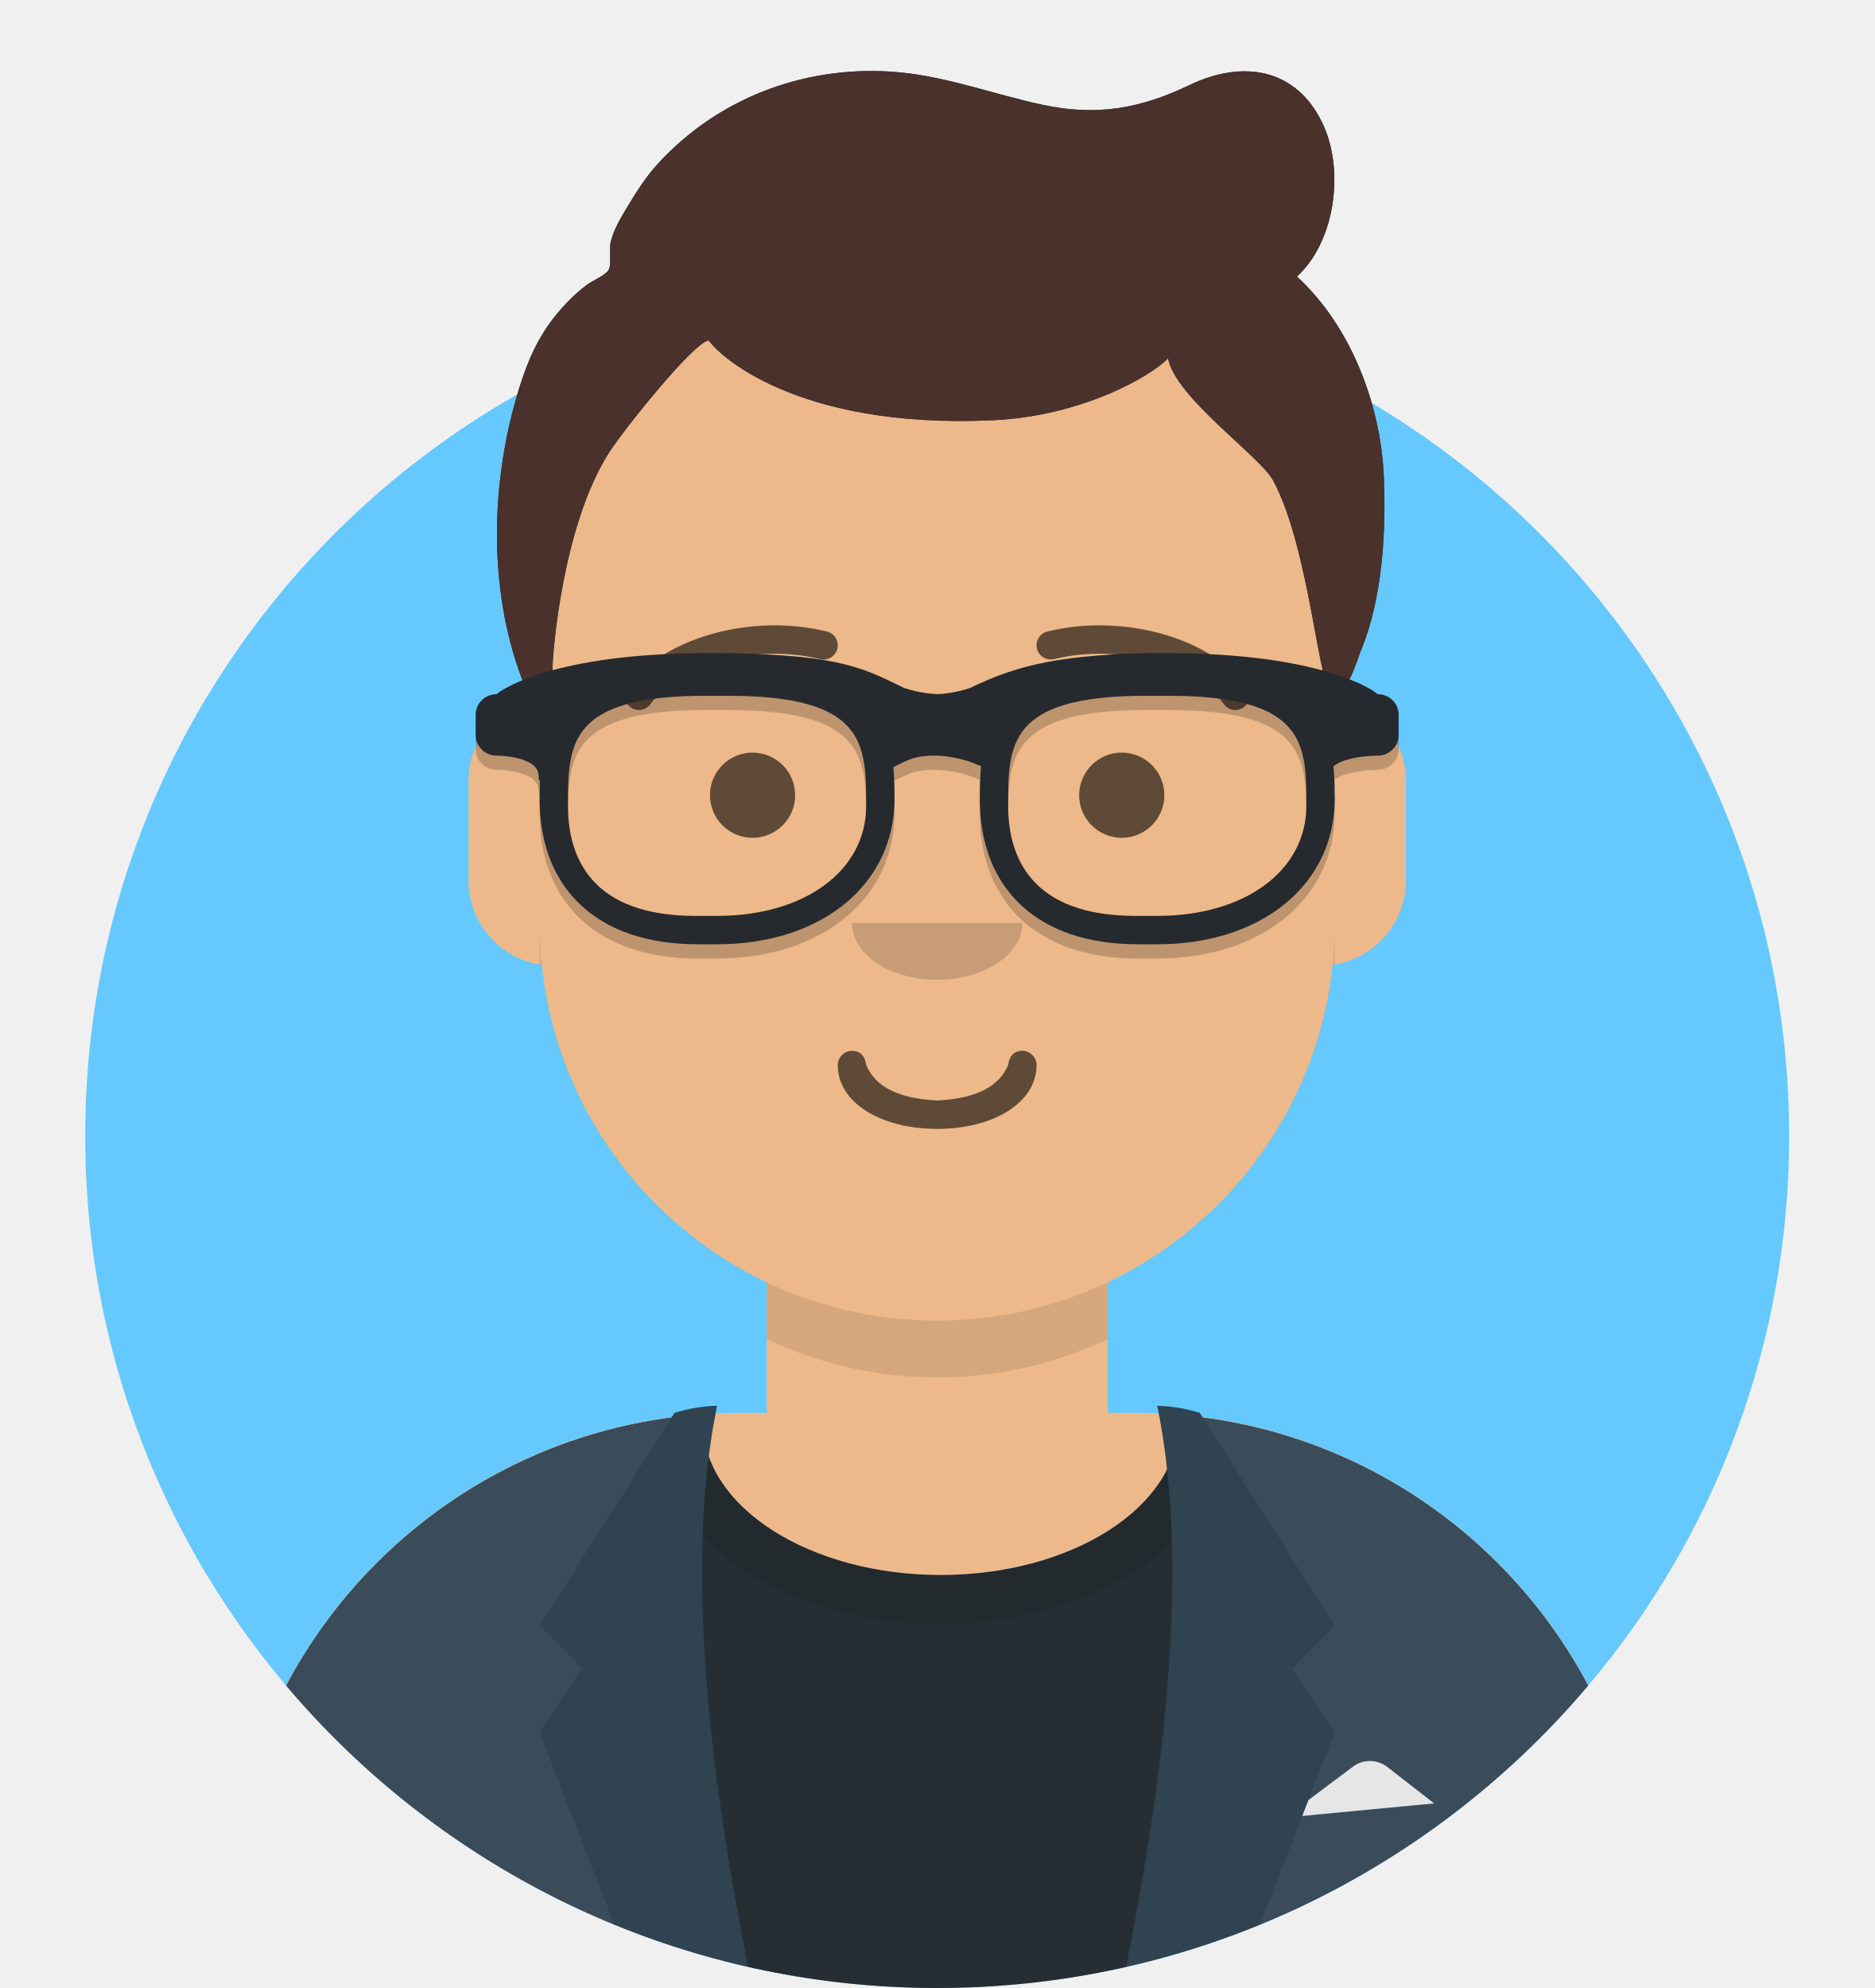
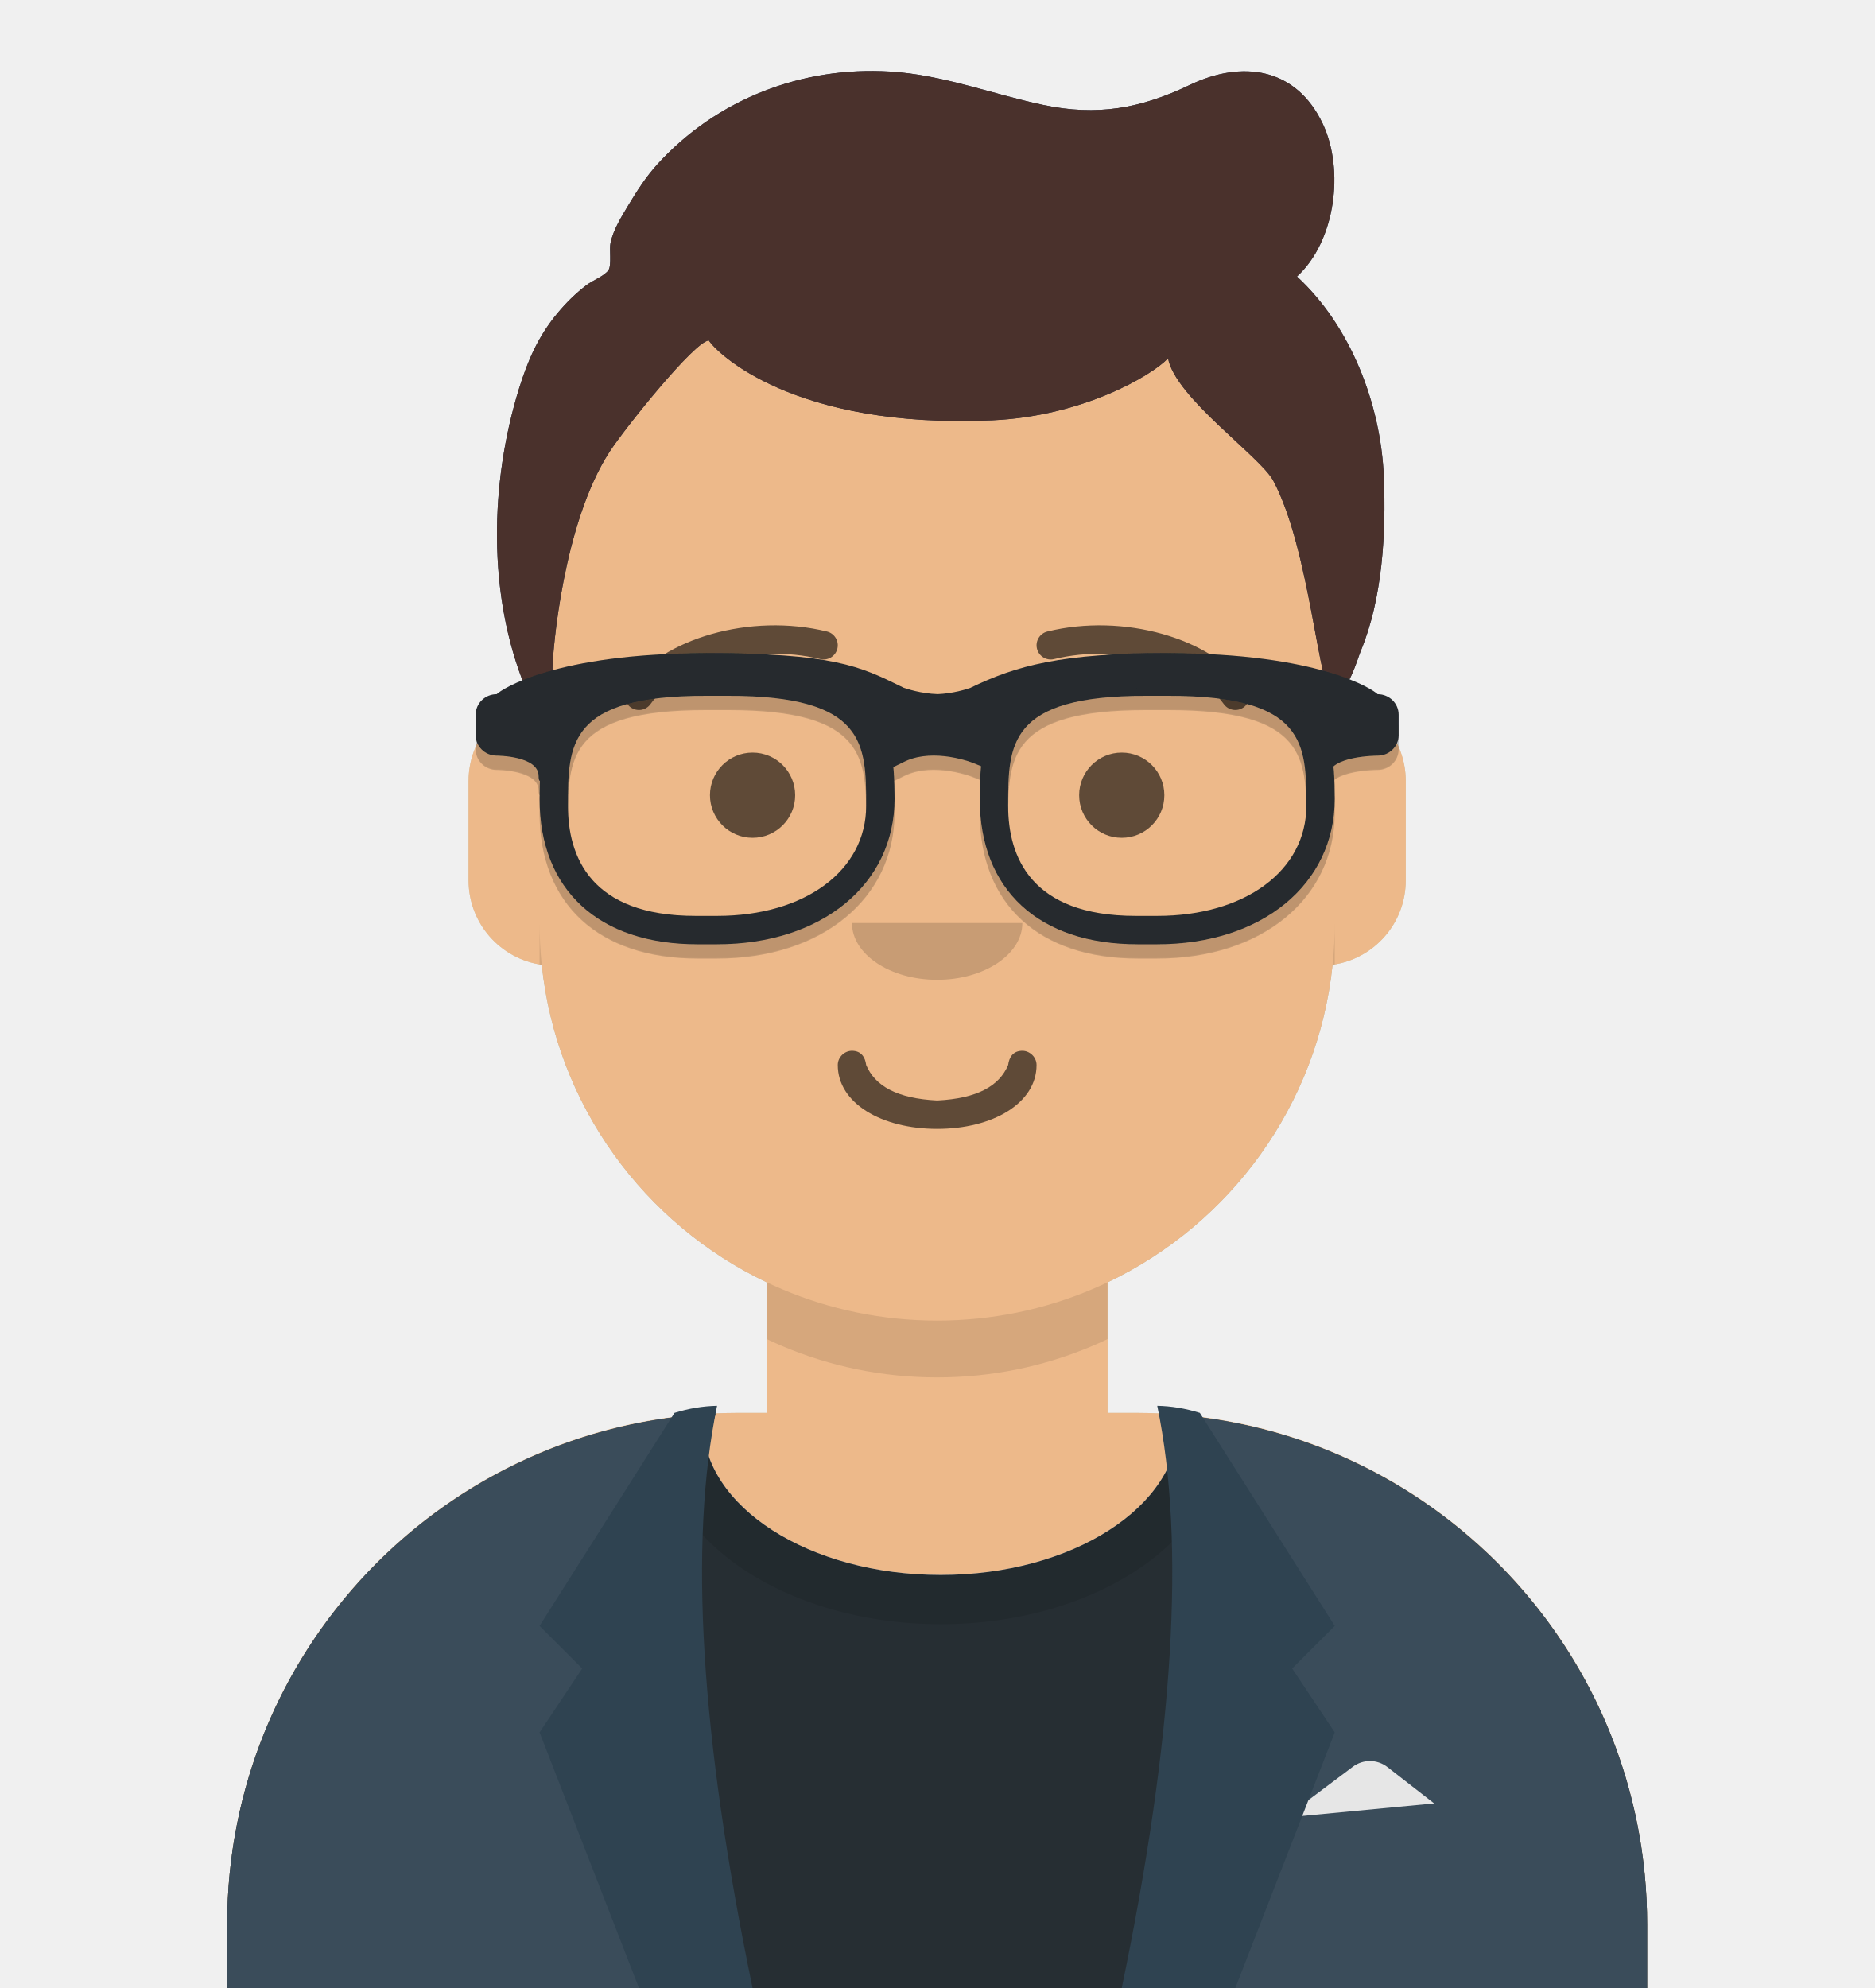
<svg xmlns="http://www.w3.org/2000/svg" xmlns:xlink="http://www.w3.org/1999/xlink" width="264px" height="280px" viewBox="0 0 264 280" version="1.1">
  <defs>
    <circle id="path-1" cx="120" cy="120" r="120" />
    <path d="M12,160 C12,226.274 65.726,280 132,280 C198.274,280 252,226.274 252,160 L264,160 L264,-1.42108547e-14 L-3.19744231e-14,-1.42108547e-14 L-3.19744231e-14,160 L12,160 Z" id="path-3" />
    <path d="M124,144.611 L124,163 L128,163 L128,163 C167.765,163 200,195.235 200,235 L200,244 L0,244 L0,235 C-4.86974701e-15,195.235 32.235,163 72,163 L72,163 L76,163 L76,144.611 C58.763,136.422 46.372,119.687 44.305,99.881 C38.48,99.058 34,94.052 34,88 L34,74 C34,68.054 38.325,63.118 44,62.166 L44,56 L44,56 C44,25.072 69.072,5.68137151e-15 100,0 L100,0 L100,0 C130.928,-5.68137151e-15 156,25.072 156,56 L156,62.166 C161.675,63.118 166,68.054 166,74 L166,88 C166,94.052 161.52,99.058 155.695,99.881 C153.628,119.687 141.237,136.422 124,144.611 Z" id="path-5" />
  </defs>
  <g id="Avataaar" stroke="none" stroke-width="1" fill="none" fill-rule="evenodd">
    <g transform="translate(-825, -1100)" id="Avataaar/Circle">
      <g transform="translate(825, 1100)">
-         <g id="Circle" stroke-width="1" fill-rule="evenodd" transform="translate(12, 40)">
-           <mask id="mask-2" fill="white">
-             <use xlink:href="#path-1" />
-           </mask>
-           <use id="Circle-Background" fill="#E6E6E6" xlink:href="#path-1" />
-           <g id="Color/Palette/Blue-01" mask="url(#mask-2)" fill="#65C9FF">
-             <rect id="🖍Color" x="0" y="0" width="240" height="240" />
-           </g>
-         </g>
-         <mask id="mask-4" fill="white">
-           <use xlink:href="#path-3" />
-         </mask>
        <g id="Mask" />
        <g id="Avataaar" stroke-width="1" fill-rule="evenodd" mask="url(#mask-4)">
          <g id="Body" transform="translate(32, 36)">
            <mask id="mask-6" fill="white">
              <use xlink:href="#path-5" />
            </mask>
            <use fill="#D0C6AC" xlink:href="#path-5" />
            <g id="Skin/👶🏽-03-Brown" mask="url(#mask-6)" fill="#EDB98A">
              <g transform="translate(-32, 0)" id="Color">
                <rect x="0" y="0" width="264" height="244" />
              </g>
            </g>
            <path d="M156,79 L156,102 C156,132.928 130.928,158 100,158 C69.072,158 44,132.928 44,102 L44,79 L44,94 C44,124.928 69.072,150 100,150 C130.928,150 156,124.928 156,94 L156,79 Z" id="Neck-Shadow" fill-opacity="0.1" fill="#000000" mask="url(#mask-6)" />
          </g>
          <g id="Clothing/Blazer-+-Shirt" transform="translate(0, 170)">
            <defs>
              <path d="M133.96,0.295 C170.936,3.325 200,34.294 200,72.052 L200,81 L0,81 L0,72.052 C1.22536245e-14,33.953 29.592,2.765 67.045,0.22 C67.015,0.593 67,0.969 67,1.348 C67,13.211 81.998,22.828 100.5,22.828 C119.002,22.828 134,13.211 134,1.348 C134,0.995 133.987,0.644 133.96,0.295 Z" id="react-path-1" />
            </defs>
            <g id="Shirt" transform="translate(32, 29)">
              <mask id="react-mask-2" fill="white">
                <use xlink:href="#react-path-1" />
              </mask>
              <use id="Clothes" fill="#E6E6E6" xlink:href="#react-path-1" />
              <g id="Color/Palette/Black" mask="url(#react-mask-2)" fill="#262E33">
                <g transform="translate(-32, -29)" id="🖍Color">
                  <rect x="0" y="0" width="264" height="110" />
                </g>
              </g>
              <g id="Shadowy" opacity="0.6" mask="url(#react-mask-2)" fill-opacity="0.16" fill="#000000">
                <g transform="translate(60, -25)" id="Hola-👋🏼">
                  <ellipse cx="40.5" cy="27.848" rx="39.635" ry="26.914" />
                </g>
              </g>
            </g>
            <g id="Blazer" transform="translate(32, 28)">
              <path d="M68.785,1.122 C30.512,2.804 -1.89486556e-14,34.365 -1.42108547e-14,73.052 L0,73.052 L0,82 L69.362,82 C65.961,69.92 64,55.709 64,40.5 C64,26.173 65.74,12.731 68.785,1.122 Z M131.638,82 L200,82 L200,73.052 C200,34.707 170.025,3.363 132.229,1.174 C135.265,12.771 137,26.194 137,40.5 C137,55.709 135.039,69.92 131.638,82 Z" id="Saco" fill="#3A4C5A" />
              <path d="M149,58 L158.556,50.833 L158.556,50.833 C159.999,49.751 161.988,49.768 163.412,50.876 L170,56 L149,58 Z" id="Pocket-hanky" fill="#E6E6E6" />
              <path d="M69,1.13686838e-13 C65,19.333 66.667,46.667 74,82 L58,82 L44,46 L50,37 L44,31 L63,1 C65.028,0.369 67.028,0.036 69,1.13686838e-13 Z" id="Wing" fill="#2F4351" />
              <path d="M151,1.13686838e-13 C147,19.333 148.667,46.667 156,82 L140,82 L126,46 L132,37 L126,31 L145,1 C147.028,0.369 149.028,0.036 151,1.13686838e-13 Z" id="Wing" fill="#2F4351" transform="translate(141, 41) scale(-1, 1) translate(-141, -41) " />
            </g>
          </g>
          <g id="Face" transform="translate(76, 82)" fill="#000000">
            <g id="Mouth/Twinkle" transform="translate(2, 52)" fill-opacity="0.6" fill-rule="nonzero" fill="#000000">
              <path d="M40,16 C40,21.372 46.158,25 54,25 C61.842,25 68,21.372 68,16 C68,14.895 67.05,14 66,14 C64.707,14 64.13,14.905 64,16 C62.758,18.938 59.683,20.716 54,21 C48.317,20.716 45.242,18.938 44,16 C43.87,14.905 43.293,14 42,14 C40.95,14 40,14.895 40,16 Z" id="Mouth" />
            </g>
            <g id="Nose/Default" transform="translate(28, 40)" fill-opacity="0.16">
              <path d="M16,8 C16,12.418 21.373,16 28,16 L28,16 C34.627,16 40,12.418 40,8" id="Nose" />
            </g>
            <g id="Eyes/Default-😀" transform="translate(0, 8)" fill-opacity="0.6">
              <circle id="Eye" cx="30" cy="22" r="6" />
              <circle id="Eye" cx="82" cy="22" r="6" />
            </g>
            <g id="Eyebrow/Outline/Default" fill-opacity="0.6">
              <g id="I-Browse" transform="translate(12, 6)">
                <path d="M3.63,11.159 C7.545,5.65 18.278,2.561 27.523,4.831 C28.596,5.095 29.679,4.439 29.942,3.366 C30.206,2.293 29.55,1.21 28.477,0.947 C17.74,-1.69 5.312,1.887 0.37,8.841 C-0.27,9.742 -0.059,10.99 0.841,11.63 C1.742,12.27 2.99,12.059 3.63,11.159 Z" id="Eyebrow" fill-rule="nonzero" />
                <path d="M61.63,11.159 C65.545,5.65 76.278,2.561 85.523,4.831 C86.596,5.095 87.679,4.439 87.942,3.366 C88.206,2.293 87.55,1.21 86.477,0.947 C75.74,-1.69 63.312,1.887 58.37,8.841 C57.73,9.742 57.941,10.99 58.841,11.63 C59.742,12.27 60.99,12.059 61.63,11.159 Z" id="Eyebrow" fill-rule="nonzero" transform="translate(73.00015, 6.039198) scale(-1, 1) translate(-73.00015, -6.039198) " />
              </g>
            </g>
          </g>
          <g id="Top" stroke-width="1" fill-rule="evenodd">
            <defs>
-               <rect id="react-path-11" x="0" y="0" width="264" height="280" />
-               <path d="M183.68,38.949 C189.086,33.999 190.387,23.962 187.318,17.449 C183.549,9.454 175.901,8.452 168.572,11.969 C161.664,15.284 155.515,16.388 147.95,14.782 C140.692,13.241 133.806,10.523 126.303,10.076 C113.978,9.343 102.003,13.915 93.603,23.129 C92,24.887 90.709,26.897 89.488,28.934 C88.512,30.564 87.411,32.313 86.995,34.192 C86.797,35.086 87.165,37.29 86.72,38.022 C86.239,38.812 84.424,39.537 83.651,40.124 C82.084,41.313 80.727,42.654 79.471,44.171 C76.805,47.393 75.338,50.758 74.103,54.743 C70.001,67.988 69.653,83.741 74.957,96.747 C75.664,98.481 77.855,102.099 79.143,98.385 C79.398,97.651 78.809,95.191 78.81,94.45 C78.815,91.73 80.316,73.721 86.857,63.633 C88.986,60.349 98.83,48.052 100.841,47.954 C101.906,49.646 112.721,60.462 140.783,59.195 C153.445,58.623 163.183,52.934 165.521,50.468 C166.549,56.001 178.513,64.284 180.336,67.692 C185.603,77.538 186.771,97.996 188.781,97.957 C190.791,97.919 192.234,92.72 192.648,91.727 C195.72,84.352 196.243,75.095 195.915,67.168 C195.488,56.966 191.277,45.942 183.68,38.949 Z" id="react-path-10" />
-               <filter x="-0.8%" y="-2.0%" width="101.5%" height="108.0%" filterUnits="objectBoundingBox" id="react-filter-7">
+               <rect id="react-path-7" x="0" y="0" width="264" height="280" />
+               <path d="M183.68,38.949 C189.086,33.999 190.387,23.962 187.318,17.449 C183.549,9.454 175.901,8.452 168.572,11.969 C161.664,15.284 155.515,16.388 147.95,14.782 C140.692,13.241 133.806,10.523 126.303,10.076 C113.978,9.343 102.003,13.915 93.603,23.129 C92,24.887 90.709,26.897 89.488,28.934 C88.512,30.564 87.411,32.313 86.995,34.192 C86.797,35.086 87.165,37.29 86.72,38.022 C86.239,38.812 84.424,39.537 83.651,40.124 C82.084,41.313 80.727,42.654 79.471,44.171 C76.805,47.393 75.338,50.758 74.103,54.743 C70.001,67.988 69.653,83.741 74.957,96.747 C75.664,98.481 77.855,102.099 79.143,98.385 C79.398,97.651 78.809,95.191 78.81,94.45 C78.815,91.73 80.316,73.721 86.857,63.633 C88.986,60.349 98.83,48.052 100.841,47.954 C101.906,49.646 112.721,60.462 140.783,59.195 C153.445,58.623 163.183,52.934 165.521,50.468 C166.549,56.001 178.513,64.284 180.336,67.692 C185.603,77.538 186.771,97.996 188.781,97.957 C190.791,97.919 192.234,92.72 192.648,91.727 C195.72,84.352 196.243,75.095 195.915,67.168 C195.488,56.966 191.277,45.942 183.68,38.949 Z" id="react-path-6" />
+               <filter x="-0.8%" y="-2.0%" width="101.5%" height="108.0%" filterUnits="objectBoundingBox" id="react-filter-3">
                <feOffset dx="0" dy="2" in="SourceAlpha" result="shadowOffsetOuter1" />
                <feColorMatrix values="0 0 0 0 0   0 0 0 0 0   0 0 0 0 0  0 0 0 0.16 0" type="matrix" in="shadowOffsetOuter1" result="shadowMatrixOuter1" />
                <feMerge>
                  <feMergeNode in="shadowMatrixOuter1" />
                  <feMergeNode in="SourceGraphic" />
                </feMerge>
              </filter>
            </defs>
-             <mask id="react-mask-9" fill="white">
-               <use xlink:href="#react-path-11" />
+             <mask id="react-mask-5" fill="white">
+               <use xlink:href="#react-path-7" />
            </mask>
            <g id="Mask" />
-             <g id="Top/Short-Hair/Short-Waved" mask="url(#react-mask-9)">
+             <g id="Top/Short-Hair/Short-Waved" mask="url(#react-mask-5)">
              <g transform="translate(-1, 0)">
-                 <mask id="react-mask-8" fill="white">
-                   <use xlink:href="#react-path-10" />
+                 <mask id="react-mask-4" fill="white">
+                   <use xlink:href="#react-path-6" />
                </mask>
-                 <use id="Short-Hair" stroke="none" fill="#28354B" fill-rule="evenodd" xlink:href="#react-path-10" />
-                 <g id="Skin/👶🏽-03-Brown" mask="url(#react-mask-8)" fill="#4A312C">
+                 <use id="Short-Hair" stroke="none" fill="#28354B" fill-rule="evenodd" xlink:href="#react-path-6" />
+                 <g id="Skin/👶🏽-03-Brown" mask="url(#react-mask-4)" fill="#4A312C">
                  <g transform="translate(0, 0) " id="Color">
                    <rect x="0" y="0" width="264" height="280" />
                  </g>
                </g>
                <g id="Top/_Resources/Prescription-02" fill="none" transform="translate(62, 85)" stroke-width="1">
                  <defs>
-                     <filter x="-0.8%" y="-2.4%" width="101.5%" height="109.8%" filterUnits="objectBoundingBox" id="react-filter-12">
+                     <filter x="-0.8%" y="-2.4%" width="101.5%" height="109.8%" filterUnits="objectBoundingBox" id="react-filter-8">
                      <feOffset dx="0" dy="2" in="SourceAlpha" result="shadowOffsetOuter1" />
                      <feColorMatrix values="0 0 0 0 0   0 0 0 0 0   0 0 0 0 0  0 0 0 0.2 0" type="matrix" in="shadowOffsetOuter1" result="shadowMatrixOuter1" />
                      <feMerge>
                        <feMergeNode in="shadowMatrixOuter1" />
                        <feMergeNode in="SourceGraphic" />
                      </feMerge>
                    </filter>
                  </defs>
-                   <g id="Wayfarers" filter="url(#react-filter-12)" transform="translate(6, 7)" fill="#252C2F">
+                   <g id="Wayfarers" filter="url(#react-filter-8)" transform="translate(6, 7)" fill="#252C2F">
                    <path d="M34,41 L31.242,41 C17.315,41 9,33.336 9,20.5 C9,10.127 10.817,0 32.53,0 L35.47,0 C57.183,0 59,10.127 59,20.5 C59,32.569 48.721,41 34,41 Z M32.385,6 C13,6 13,12.841 13,21.502 C13,28.572 16.116,37 30.971,37 L34,37 C46.365,37 55,30.627 55,21.502 C55,12.841 55,6 35.615,6 L32.385,6 Z" id="Left" fill-rule="nonzero" />
                    <path d="M96,41 L93.242,41 C79.315,41 71,33.336 71,20.5 C71,10.127 72.817,0 94.53,0 L97.47,0 C119.183,0 121,10.127 121,20.5 C121,32.569 110.721,41 96,41 Z M94.385,6 C75,6 75,12.841 75,21.502 C75,28.572 78.119,37 92.971,37 L96,37 C108.365,37 117,30.627 117,21.502 C117,12.841 117,6 97.615,6 L94.385,6 Z" id="Right" fill-rule="nonzero" />
                    <path d="M2.955,5.772 C3.646,5.096 11.21,0 32.5,0 C50.351,0 54.13,1.853 59.85,4.652 L60.269,4.859 C60.667,4.999 62.7,5.69 65.079,5.766 C67.246,5.673 69.1,5.085 69.642,4.897 C76.17,1.722 82.561,0 97.5,0 C118.79,0 126.354,5.096 127.045,5.772 C128.679,5.772 130,7.062 130,8.657 L130,11.543 C130,13.139 128.679,14.429 127.045,14.429 C127.045,14.429 120.144,14.429 120.144,17.315 C120.144,20.2 118.182,13.139 118.182,11.543 L118.182,8.732 C114.579,7.353 108.128,4.786 97.5,4.786 C85.658,4.786 79.761,6.886 74.702,8.971 L74.759,9.108 L74.756,11.094 L72.539,16.444 L69.8,15.361 C69.556,15.264 69.028,15.09 68.296,14.91 C66.256,14.407 64.159,14.254 62.304,14.634 C61.624,14.774 60.992,14.984 60.413,15.267 L57.77,16.558 L55.127,11.396 L55.244,9.102 L55.325,8.907 C50.962,6.874 46.939,4.786 32.5,4.786 C21.872,4.786 15.422,7.352 11.818,8.731 L11.818,11.543 C11.818,13.139 8.864,20.2 8.864,17.315 C8.864,14.429 2.955,14.429 2.955,14.429 C1.324,14.429 0,13.139 0,11.543 L0,8.657 C0,7.062 1.324,5.772 2.955,5.772 Z" id="Stuff" fill-rule="nonzero" />
                  </g>
                </g>
              </g>
            </g>
          </g>
        </g>
      </g>
    </g>
  </g>
</svg>
